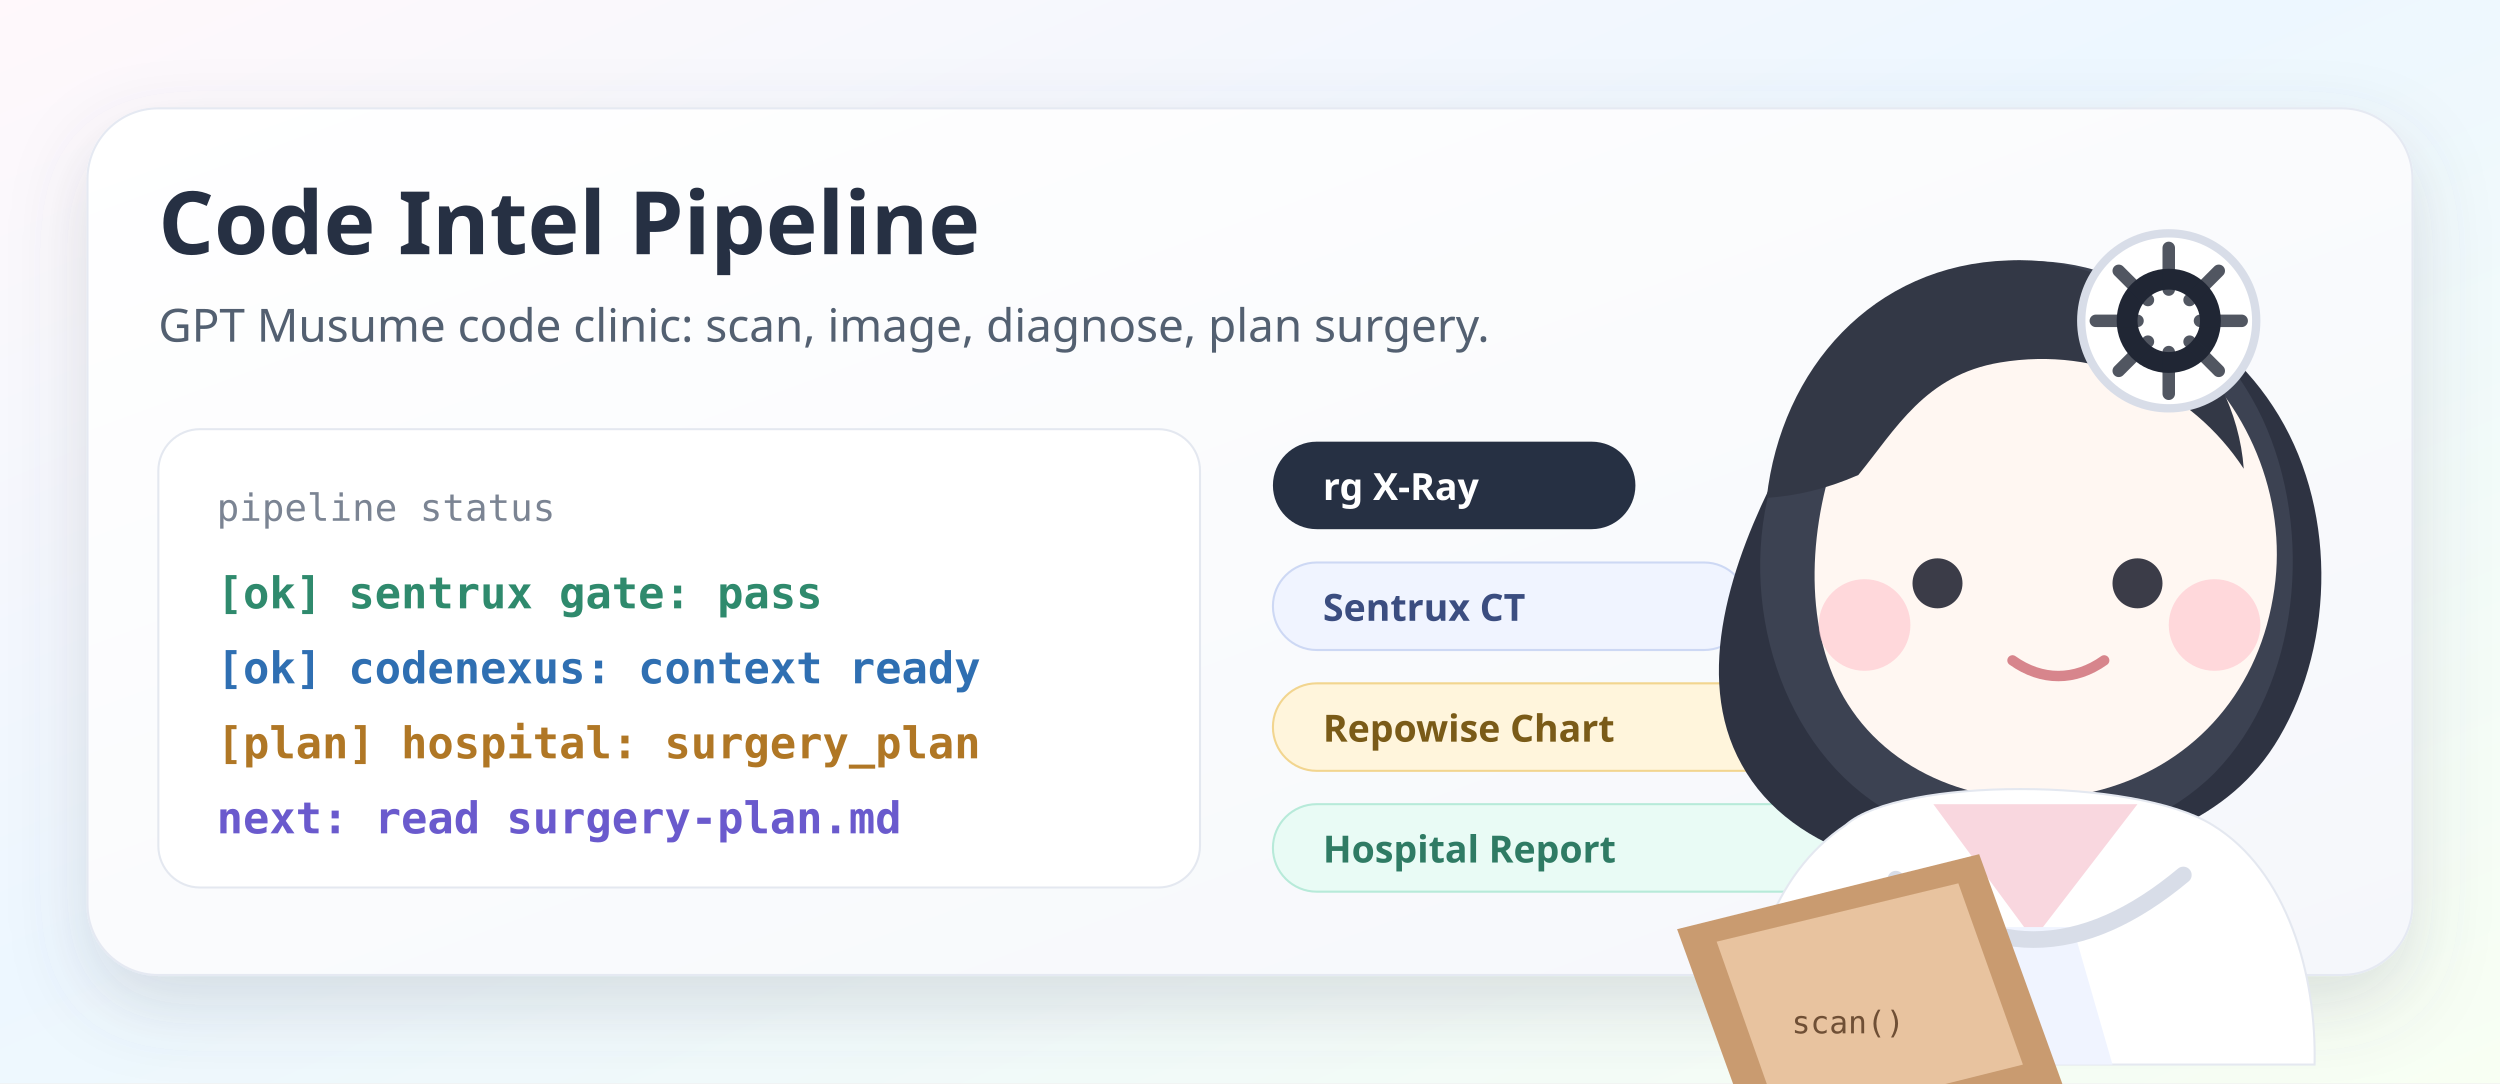
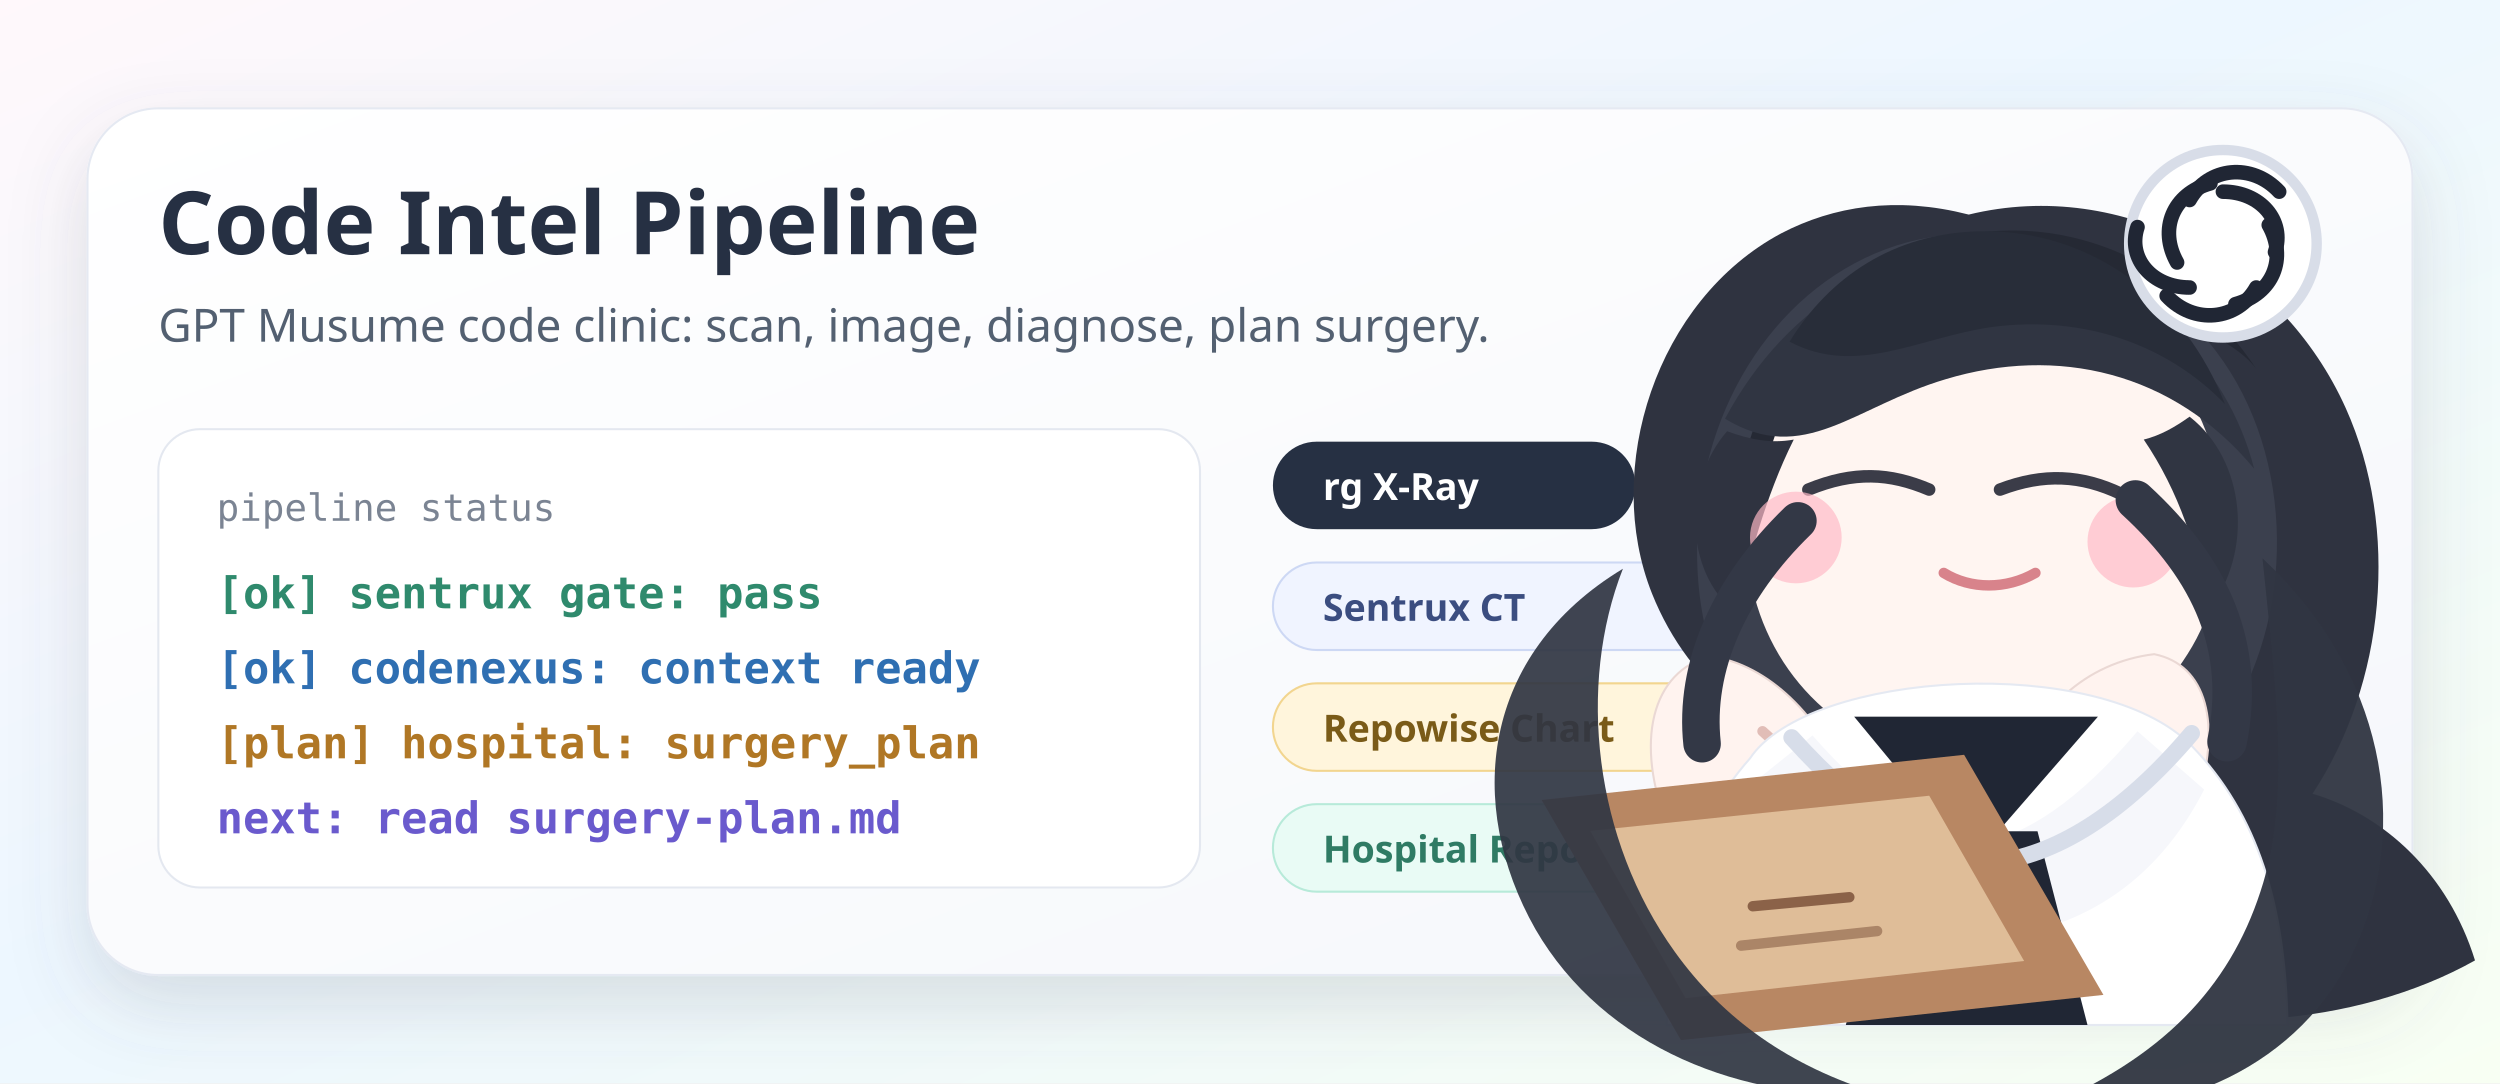
<svg xmlns="http://www.w3.org/2000/svg" viewBox="0 0 1200 520" role="img" aria-labelledby="title desc">
  <defs>
    <linearGradient id="bg" x1="0" y1="0" x2="1" y2="1">
      <stop offset="0%" stop-color="#fff8fb" />
      <stop offset="45%" stop-color="#edf7ff" />
      <stop offset="100%" stop-color="#f8fff3" />
    </linearGradient>
    <linearGradient id="panel" x1="0" y1="0" x2="1" y2="1">
      <stop offset="0%" stop-color="#ffffff" />
      <stop offset="100%" stop-color="#f5f7fb" />
    </linearGradient>
    <filter id="softShadow" x="-20%" y="-20%" width="140%" height="140%">
      <feDropShadow dx="0" dy="14" stdDeviation="18" flood-color="#5d6270" flood-opacity="0.18" />
    </filter>
  </defs>
  <rect width="1200" height="520" fill="url(#bg)" />
  <circle cx="95" cy="92" r="7" fill="#f8cc62" />
  <path d="M95 54l9 25 25 9-25 9-9 25-9-25-25-9 25-9z" fill="#ffe394" opacity="0.9" />
  <path d="M1085 92l7 19 19 7-19 7-7 19-7-19-19-7 19-7z" fill="#8ed8c7" opacity="0.9" />
  <path d="M1032 410l5 14 14 5-14 5-5 14-5-14-14-5 14-5z" fill="#ffb6c8" opacity="0.9" />
  <g filter="url(#softShadow)">
    <rect x="42" y="52" width="1116" height="416" rx="34" fill="url(#panel)" stroke="#e5e9f2" />
  </g>
  <g transform="translate(76 78)">
    <text x="0" y="44" font-family="Segoe UI, Microsoft YaHei, sans-serif" font-size="42" font-weight="800" fill="#263043">Code Intel Pipeline</text>
    <text x="0" y="86" font-family="Segoe UI, Microsoft YaHei, sans-serif" font-size="22" fill="#536071">GPT Musume code clinic: scan, image, diagnose, plan surgery.</text>
    <g transform="translate(0 128)">
      <rect x="0" y="0" width="500" height="220" rx="20" fill="#ffffff" stroke="#e4e8f0" />
      <text x="28" y="44" font-family="Consolas, monospace" font-size="18" fill="#7b8493">pipeline status</text>
      <g font-family="Consolas, monospace" font-size="21" font-weight="700">
        <text x="28" y="86" fill="#2f8a6d">[ok] sentrux gate: pass</text>
        <text x="28" y="122" fill="#2f6fb2">[ok] codenexus: context ready</text>
        <text x="28" y="158" fill="#b07725">[plan] hospital: surgery_plan</text>
        <text x="28" y="194" fill="#6a5acd">next: read surgery-plan.md</text>
      </g>
    </g>
    <g transform="translate(535 134)">
      <rect x="0" y="0" width="174" height="42" rx="21" fill="#263043" />
      <text x="24" y="28" font-family="Segoe UI, Microsoft YaHei, sans-serif" font-size="18" font-weight="700" fill="#ffffff">rg X-Ray</text>
      <rect x="0" y="58" width="228" height="42" rx="21" fill="#f0f4ff" stroke="#cdd8f4" />
      <text x="24" y="86" font-family="Segoe UI, Microsoft YaHei, sans-serif" font-size="18" font-weight="700" fill="#3b4d80">Sentrux CT</text>
      <rect x="0" y="116" width="260" height="42" rx="21" fill="#fff5dc" stroke="#f2d58f" />
      <text x="24" y="144" font-family="Segoe UI, Microsoft YaHei, sans-serif" font-size="18" font-weight="700" fill="#7a5b18">Repowise Chart</text>
      <rect x="0" y="174" width="296" height="42" rx="21" fill="#e9fbf5" stroke="#b7ead9" />
      <text x="24" y="202" font-family="Segoe UI, Microsoft YaHei, sans-serif" font-size="18" font-weight="700" fill="#2f7b64">Hospital Report</text>
    </g>
  </g>
-   <g transform="translate(790 83)">
-     <path d="M185 334c-53 9-115-6-139-50-24-43-4-99 17-140 21-42 43-82 93-93 55-12 115 15 145 61 31 47 30 113 3 159-24 41-68 54-119 63z" fill="#2e3342" />
-     <path d="M151 48c60-20 119 15 145 70 25 54 18 128-23 170-42 42-118 47-165 13-49-35-66-109-43-166 16-41 42-73 86-87z" fill="#3c4252" />
-     <path d="M91 135c-14 41-15 90 8 123 24 35 72 50 116 39 46-11 78-46 86-93 8-44-10-91-44-119-32-27-83-35-119-15-24 13-38 34-47 65z" fill="#fff7f2" />
-     <path d="M102 145c18-22 32-48 68-54 48-8 92 13 117 51-4-55-53-103-113-100-65 2-109 52-116 114 14-1 28-4 44-11z" fill="#333846" />
-     <circle cx="140" cy="197" r="12" fill="#3b3c48" />
-     <circle cx="236" cy="197" r="12" fill="#3b3c48" />
-     <path d="M176 234c14 10 30 10 44 0" fill="none" stroke="#d7858c" stroke-width="5" stroke-linecap="round" />
-     <circle cx="105" cy="217" r="22" fill="#ffc7cf" opacity="0.65" />
-     <circle cx="273" cy="217" r="22" fill="#ffc7cf" opacity="0.65" />
-     <path d="M96 313c26-23 139-23 176 0 36 22 50 72 49 115H47c0-45 13-91 49-115z" fill="#ffffff" stroke="#e4e8f0" />
-     <path d="M138 303l48 65 50-65" fill="#f9d7df" />
-     <path d="M171 362l-19 66h72l-19-66z" fill="#f0f4ff" />
-     <path d="M120 339c21 18 43 29 66 29 24 0 48-11 72-31" fill="none" stroke="#d8dde8" stroke-width="8" stroke-linecap="round" />
-     <g transform="translate(208 28)">
-       <circle cx="43" cy="43" r="42" fill="#ffffff" stroke="#d8dde8" stroke-width="4" />
-       <path d="M43 18c14 0 25 11 25 25S57 68 43 68 18 57 18 43s11-25 25-25zm0 10c-8 0-15 7-15 15s7 15 15 15 15-7 15-15-7-15-15-15z" fill="#202634" />
-       <path d="M43 8v20M43 58v20M8 43h20M58 43h20M19 19l14 14M53 53l14 14M67 19L53 33M33 53L19 67" stroke="#202634" stroke-width="6" stroke-linecap="round" opacity="0.78" />
+   <g transform="translate(738 38)">
+     <path d="M207 65c74-18 150 24 181 93 26 58 19 132-16 185 34 10 65 38 78 80-57 32-139 38-199 14-55-22-86-66-94-111-45-4-84-34-102-79-24-60 2-141 62-173 25-13 55-18 90-9z" fill="#2f3340" />
+     <path d="M188 76c-58 10-102 63-110 128-10 84 35 143 100 160 57 15 124-10 154-58 33-53 31-131-10-180-31-37-83-59-134-50z" fill="#3b404e" />
+     <path d="M96 196c12-58 42-101 92-117 62-20 123 9 157 60-14-18-54-32-93-29-46 4-78 23-99 48-22 26-41 38-57 38z" fill="#252934" />
+     <path d="M111 181c10-39 38-72 77-82 44-11 91 7 118 43 28 37 31 95 6 134-25 40-76 62-124 51-48-10-82-48-87-96-2-17 1-34 10-50z" fill="#fff5f1" />
+     <path d="M90 163c30-56 83-89 146-77 53 10 95 50 108 101-39-47-95-59-148-43-44 13-68 42-106 19z" fill="#303542" />
+     <path d="M121 126c19-31 50-52 91-53 55-1 99 34 118 83-27-28-67-43-112-37-35 5-65 24-97 7z" fill="#282d39" />
+     <path d="M91 169c-21 24-21 67 4 87 7-26 14-55 28-83-11 2-21 0-32-4z" fill="#2f3340" />
+     <path d="M313 162c27 21 31 65 9 93-5-29-14-57-31-82 8-2 15-6 22-11z" fill="#303542" />
+     <path d="M130 197c22-9 39-8 58 0" stroke="#3b3c48" stroke-width="6" stroke-linecap="round" fill="none" />
+     <path d="M222 197c21-8 39-7 58 2" stroke="#3b3c48" stroke-width="6" stroke-linecap="round" fill="none" />
+     <path d="M195 237c13 8 30 8 44 0" stroke="#d8838b" stroke-width="5" stroke-linecap="round" fill="none" />
+     <circle cx="124" cy="220" r="22" fill="#ffb9c6" opacity="0.68" />
+     <circle cx="286" cy="222" r="22" fill="#ffb9c6" opacity="0.68" />
+     <path d="M83 277c28 4 53 29 66 62 11 28 5 56-16 66-24 12-55-7-70-45-17-42-8-76 20-83z" fill="#fff3ef" stroke="#ead8d4" />
+     <path d="M108 313c15 13 24 30 28 52" stroke="#e1bdb7" stroke-width="5" stroke-linecap="round" fill="none" />
+     <path d="M296 276c-33 4-58 27-68 61-8 28 2 54 24 62 25 9 52-11 64-50 13-40 5-68-20-73z" fill="#fff3ef" stroke="#ead8d4" />
+     <path d="M260 321c-15 13-24 29-27 49" stroke="#e1bdb7" stroke-width="5" stroke-linecap="round" fill="none" />
+     <path d="M102 326c28-42 168-51 212-6 32 33 45 77 46 134H62c2-54 10-94 40-128z" fill="#ffffff" stroke="#e5e9f2" />
+     <path d="M132 315c28 32 54 49 78 52 24-3 50-21 78-54l32 28c-23 45-61 70-111 72-50-2-88-27-112-70z" fill="#f6f7fb" />
+     <path d="M152 306l57 69 60-69" fill="#202634" />
+     <path d="M171 361l-23 93h116l-24-93z" fill="#202634" />
+     <path d="M122 316c34 38 67 58 96 60 30-3 63-23 96-62" stroke="#d7dde9" stroke-width="8" stroke-linecap="round" fill="none" />
+     <g transform="translate(282 32)">
+       <circle cx="47" cy="47" r="45" fill="#ffffff" stroke="#d8dde8" stroke-width="5" />
+       <g transform="translate(47 47)" stroke="#202634" stroke-width="7" stroke-linecap="round" fill="none">
+         <path d="M0-25c18 0 30 14 25 29" />
+         <path d="M22-9c9 16 2 33-16 38" />
+         <path d="M16 21c-9 16-30 18-43 4" />
+         <path d="M-16 21c-18 0-30-14-25-29" />
+         <path d="M-22 9c-9-16-2-33 16-38" />
+         <path d="M-16-21c9-16 30-18 43-4" />
+       </g>
    </g>
-     <g transform="translate(15 315)">
-       <path d="M0 48l145-36 42 116L42 164z" fill="#c99b70" />
-       <path d="M19 54l116-28 31 87-116 29z" fill="#e8c39f" />
-       <text x="55" y="98" font-family="Consolas, monospace" font-size="15" fill="#6f4f35">scan()</text>
+     <g transform="translate(2 346) rotate(-14)">
+       <path d="M0 0l202 28 37 128-202-28z" fill="#b88763" />
+       <path d="M19 20l162 23 25 88-162-22z" fill="#dfbd98" />
+       <path d="M86 74l46 7" stroke="#8b6248" stroke-width="5" stroke-linecap="round" />
+       <path d="M76 91l65 9" stroke="#8b6248" stroke-width="5" stroke-linecap="round" opacity="0.62" />
    </g>
+     <path d="M79 319c-4-37 13-75 46-107" stroke="#333846" stroke-width="18" stroke-linecap="round" fill="none" />
+     <path d="M331 318c9-45-7-82-44-116" stroke="#333846" stroke-width="19" stroke-linecap="round" fill="none" />
+     <path d="M41 235c-22 56-14 130 25 184 23 32 55 55 98 68-65 4-132-22-165-79-34-60-26-132 42-173z" fill="#303542" opacity="0.92" />
+     <path d="M348 230c58 54 72 128 44 188-25 55-86 83-150 76 58-24 90-58 105-104 15-45 7-100 1-160z" fill="#303542" opacity="0.95" />
  </g>
</svg>
